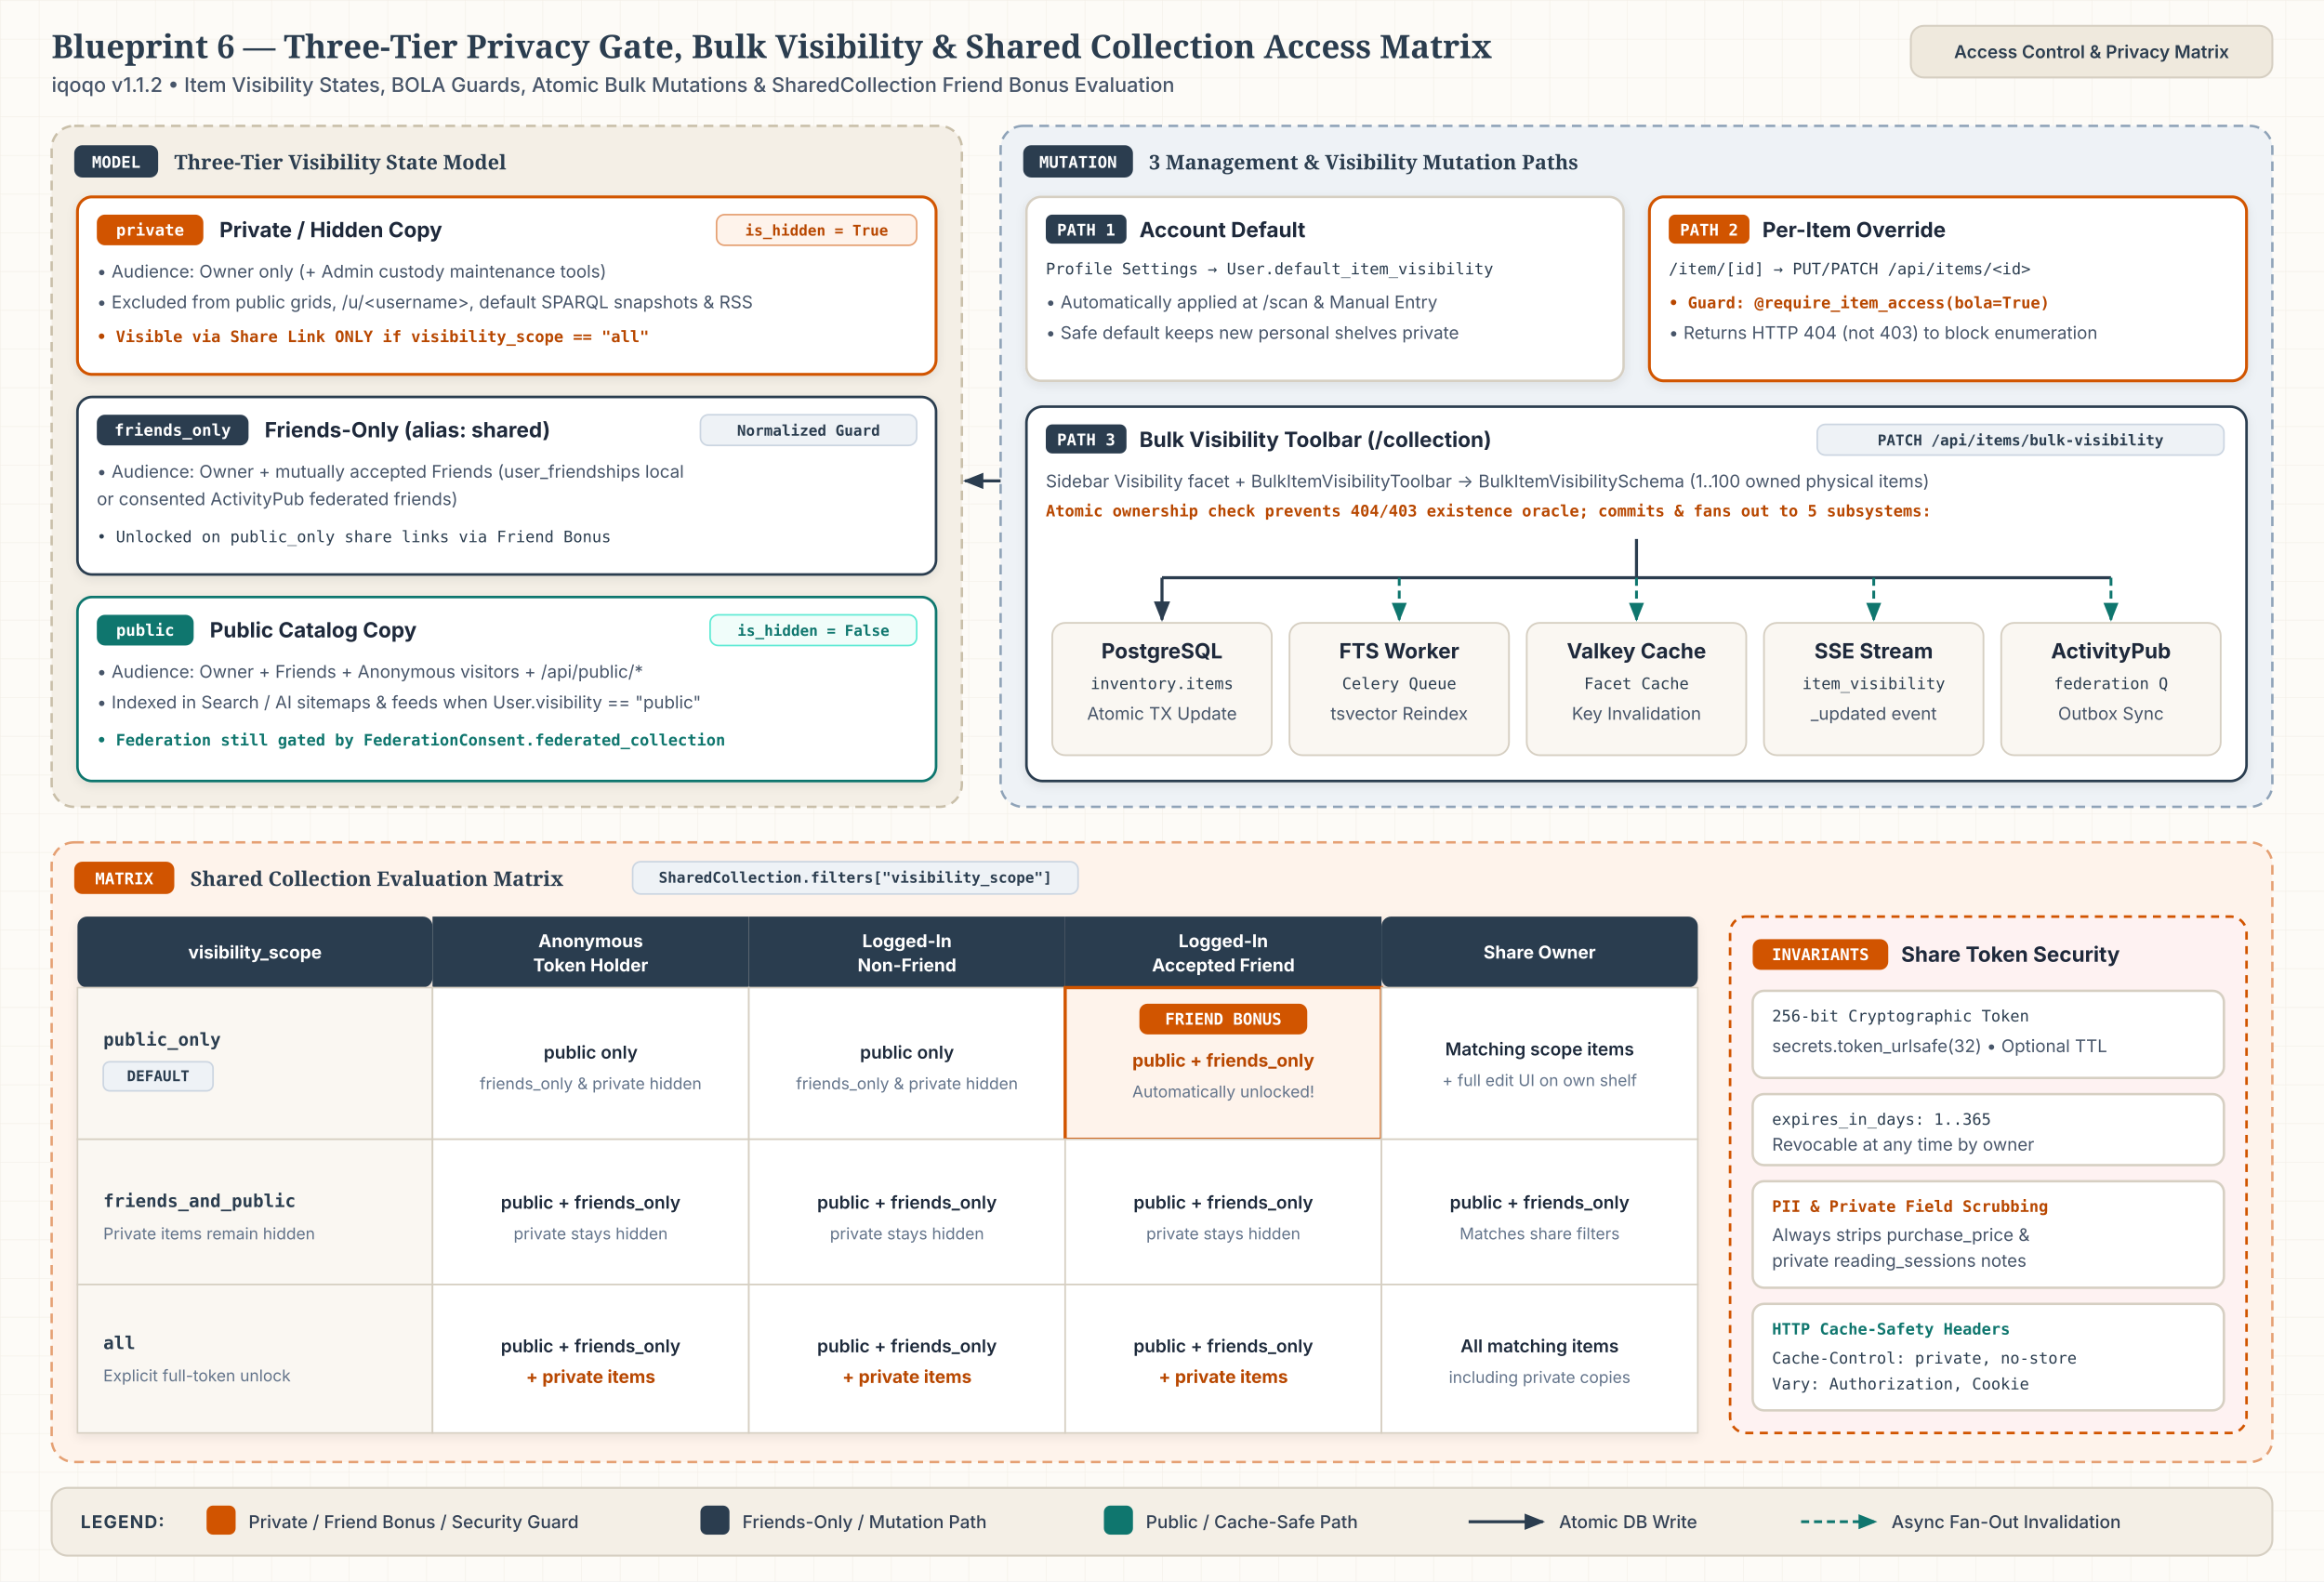
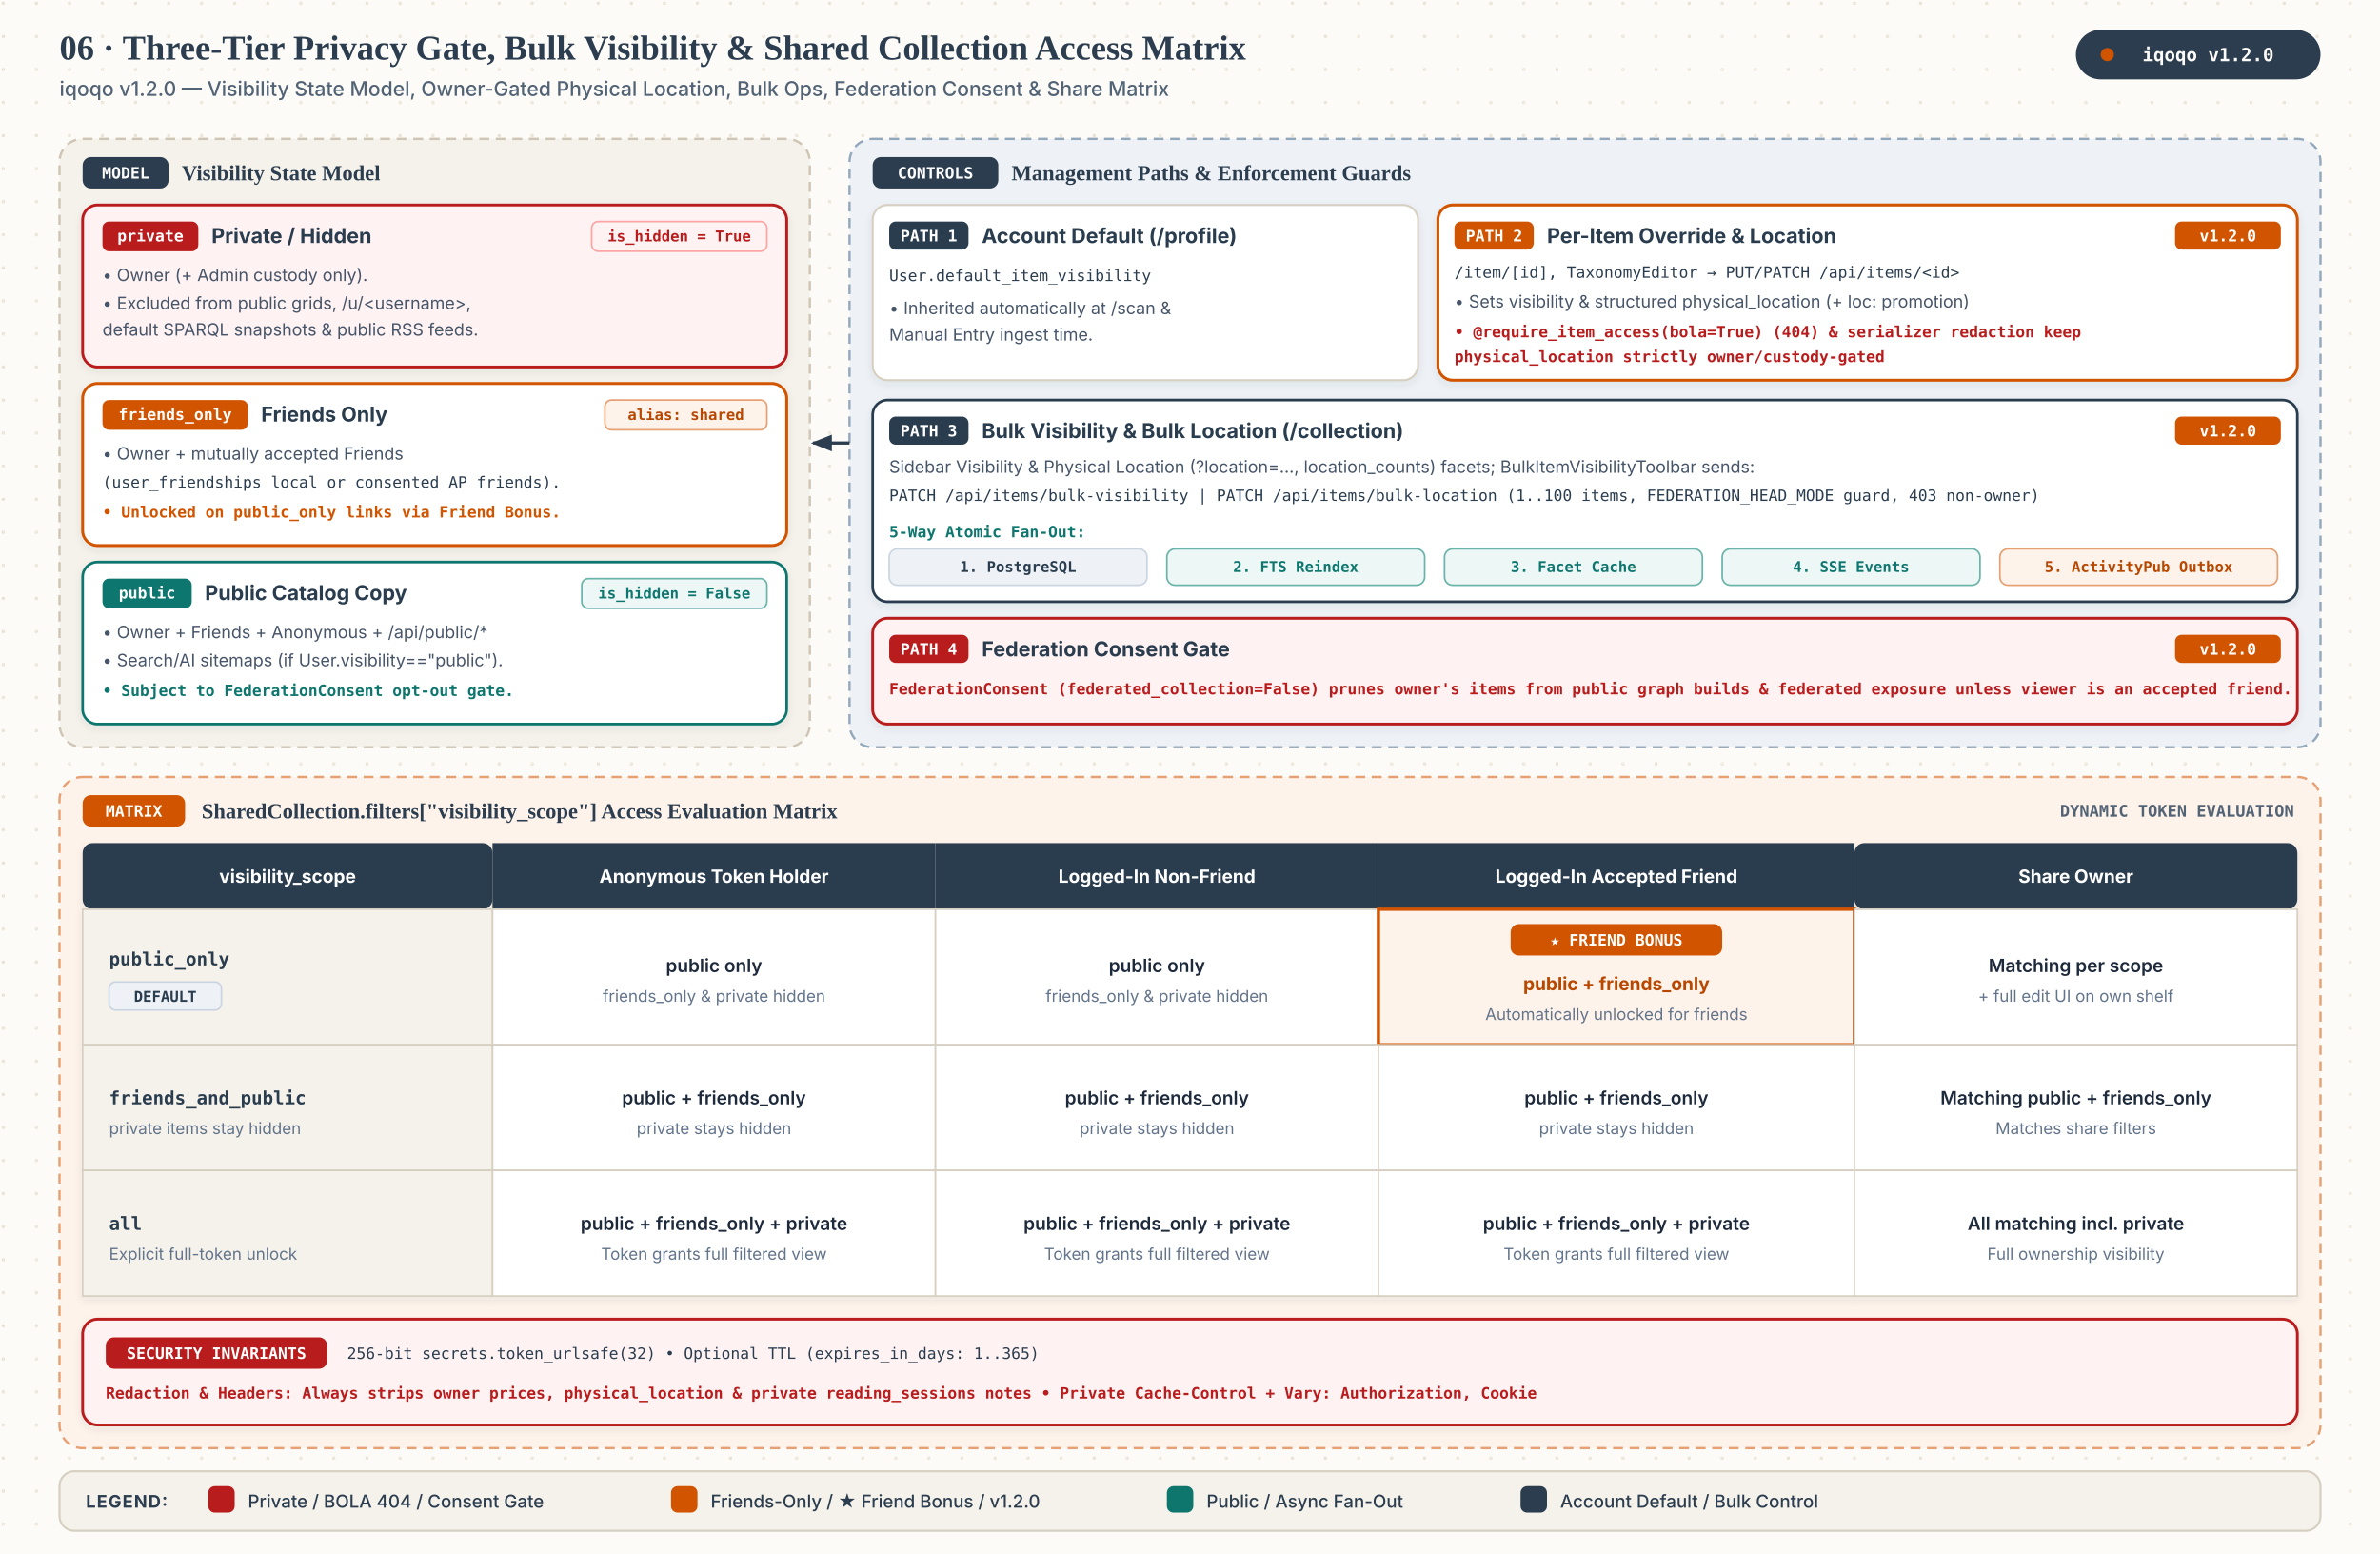
- <svg xmlns="http://www.w3.org/2000/svg" id="svg-bp6" viewBox="0 0 1440 980" width="1440" height="980" role="img" aria-labelledby="bp6-title bp6-desc">
+ <svg xmlns="http://www.w3.org/2000/svg" id="svg-bp6" viewBox="0 0 1440 940" width="1440" height="940" role="img" aria-labelledby="bp6-title bp6-desc">
  <style>
-               .canvas-bg { fill: #FDFBF7; }
-               .title-text { font-family: 'Merriweather', Georgia, serif; font-size: 20px; font-weight: 700; fill: #2B3D4F; }
-               .subtitle-text { font-family: 'Inter', system-ui, -apple-system, sans-serif; font-size: 12.5px; font-weight: 500; fill: #475569; }
-               .header-pill-bg { fill: #EFE9DD; stroke: #D6CFC2; stroke-width: 1.2; }
-               .header-pill-text { font-family: 'Inter', system-ui, -apple-system, sans-serif; font-size: 11px; font-weight: 600; fill: #2B3D4F; }
- 
-               .zone-parchment { fill: #F4EFE6; stroke: #C9BFA9; stroke-width: 1.5; stroke-dasharray: 6 4; }
-               .zone-indigo { fill: #EEF2F6; stroke: #8FA3B8; stroke-width: 1.5; stroke-dasharray: 6 4; }
-               .zone-clay { fill: #FEF3EB; stroke: #E5A073; stroke-width: 1.5; stroke-dasharray: 6 4; }
-               .zone-sec { fill: #FEF2F2; stroke: #D15400; stroke-width: 1.6; stroke-dasharray: 5 4; }
- 
-               .zone-title { font-family: 'Merriweather', Georgia, serif; font-size: 12.5px; font-weight: 700; fill: #2B3D4F; }
-               .zone-meta { font-family: 'JetBrains Mono', ui-monospace, Menlo, monospace; font-size: 10px; font-weight: 600; fill: #64748B; }
- 
-               .badge-indigo { fill: #2B3D4F; }
-               .badge-clay { fill: #D15400; }
-               .badge-teal { fill: #0F766E; }
-               .badge-text { font-family: 'JetBrains Mono', ui-monospace, Menlo, monospace; font-size: 10px; font-weight: 700; fill: #FFFFFF; }
- 
-               .card { fill: #FFFFFF; stroke: #D6CFC2; stroke-width: 1.5; }
+               .bg { fill: #FDFBF7; }
+               .hdr-title { font-family: Georgia, 'Times New Roman', serif; font-size: 21px; font-weight: 700; fill: #2B3D4F; }
+               .hdr-sub { font-family: -apple-system, BlinkMacSystemFont, 'Segoe UI', sans-serif; font-size: 12.2px; font-weight: 500; fill: #526375; }
+               .ver-pill { fill: #2B3D4F; }
+               .ver-txt { font-family: ui-monospace, 'SFMono-Regular', Menlo, monospace; font-size: 11px; font-weight: 700; fill: #FDFBF7; }
+ 
+               .z-sand { fill: #F5F2EB; stroke: #CEC5B4; stroke-width: 1.4; stroke-dasharray: 6 4; }
+               .z-indigo { fill: #EEF2F6; stroke: #94A8BC; stroke-width: 1.4; stroke-dasharray: 6 4; }
+               .z-clay { fill: #FEF3EB; stroke: #E5A073; stroke-width: 1.4; stroke-dasharray: 6 4; }
+               .z-title { font-family: Georgia, 'Times New Roman', serif; font-size: 13px; font-weight: 700; fill: #2B3D4F; }
+               .z-meta { font-family: ui-monospace, 'SFMono-Regular', Menlo, monospace; font-size: 9.8px; font-weight: 600; fill: #526375; }
+ 
+               .card { fill: #FFFFFF; stroke: #D6CFC2; stroke-width: 1.25; }
              .card-indigo { fill: #FFFFFF; stroke: #2B3D4F; stroke-width: 1.6; }
-               .card-clay { fill: #FFFFFF; stroke: #D15400; stroke-width: 1.8; }
+               .card-clay { fill: #FFFFFF; stroke: #D15400; stroke-width: 1.75; }
              .card-teal { fill: #FFFFFF; stroke: #0F766E; stroke-width: 1.6; }
-               .card-sub { fill: #FAF7F2; stroke: #D6CFC2; stroke-width: 1.1; }
- 
-               .node-title { font-family: 'Inter', system-ui, -apple-system, sans-serif; font-size: 13px; font-weight: 700; fill: #1E293B; }
-               .node-body { font-family: 'Inter', system-ui, -apple-system, sans-serif; font-size: 10.8px; font-weight: 400; fill: #475569; }
-               .node-mono { font-family: 'JetBrains Mono', ui-monospace, Menlo, monospace; font-size: 9.8px; font-weight: 500; fill: #2B3D4F; }
-               .node-clay { font-family: 'JetBrains Mono', ui-monospace, Menlo, monospace; font-size: 9.8px; font-weight: 600; fill: #B84700; }
-               .node-teal { font-family: 'JetBrains Mono', ui-monospace, Menlo, monospace; font-size: 9.8px; font-weight: 600; fill: #0F766E; }
- 
-               .pill-indigo { fill: #EEF2F6; stroke: #CBD5E1; stroke-width: 1; }
-               .pill-indigo-text { font-family: 'JetBrains Mono', ui-monospace, Menlo, monospace; font-size: 9.2px; font-weight: 600; fill: #2B3D4F; }
-               .pill-clay { fill: #FEF3EB; stroke: #E5A073; stroke-width: 1; }
-               .pill-clay-text { font-family: 'JetBrains Mono', ui-monospace, Menlo, monospace; font-size: 9.2px; font-weight: 600; fill: #B84700; }
-               .pill-teal { fill: #F0FDFA; stroke: #5EEAD4; stroke-width: 1; }
-               .pill-teal-text { font-family: 'JetBrains Mono', ui-monospace, Menlo, monospace; font-size: 9.2px; font-weight: 600; fill: #0F766E; }
+               .card-crimson { fill: #FEF2F2; stroke: #B91C1C; stroke-width: 1.7; }
+ 
+               .b-indigo { fill: #2B3D4F; }
+               .b-clay { fill: #D15400; }
+               .b-teal { fill: #0F766E; }
+               .b-crimson { fill: #B91C1C; }
+               .b-txt { font-family: ui-monospace, 'SFMono-Regular', Menlo, monospace; font-size: 9.5px; font-weight: 700; fill: #FFFFFF; }
+ 
+               .c-title { font-family: -apple-system, BlinkMacSystemFont, 'Segoe UI', sans-serif; font-size: 12.4px; font-weight: 700; fill: #2B3D4F; }
+               .c-body { font-family: -apple-system, BlinkMacSystemFont, 'Segoe UI', sans-serif; font-size: 10.3px; font-weight: 400; fill: #475569; }
+               .c-mono { font-family: ui-monospace, 'SFMono-Regular', Menlo, monospace; font-size: 9.4px; font-weight: 500; fill: #2B3D4F; }
+               .c-clay { font-family: ui-monospace, 'SFMono-Regular', Menlo, monospace; font-size: 9.4px; font-weight: 700; fill: #D15400; }
+               .c-teal { font-family: ui-monospace, 'SFMono-Regular', Menlo, monospace; font-size: 9.4px; font-weight: 700; fill: #0F766E; }
+               .c-crimson { font-family: ui-monospace, 'SFMono-Regular', Menlo, monospace; font-size: 9.4px; font-weight: 700; fill: #B91C1C; }
+ 
+               .pill-i { fill: #EEF2F6; stroke: #CBD5E1; stroke-width: 1; }
+               .pill-i-t { font-family: ui-monospace, 'SFMono-Regular', Menlo, monospace; font-size: 9px; font-weight: 600; fill: #2B3D4F; }
+               .pill-c { fill: #FEF3EB; stroke: #E5A073; stroke-width: 1; }
+               .pill-c-t { font-family: ui-monospace, 'SFMono-Regular', Menlo, monospace; font-size: 9px; font-weight: 700; fill: #B84700; }
+               .pill-t { fill: #EDF7F5; stroke: #6BB4AA; stroke-width: 1; }
+               .pill-t-t { font-family: ui-monospace, 'SFMono-Regular', Menlo, monospace; font-size: 9px; font-weight: 700; fill: #0F766E; }
+               .pill-r { fill: #FEF2F2; stroke: #FCA5A5; stroke-width: 1; }
+               .pill-r-t { font-family: ui-monospace, 'SFMono-Regular', Menlo, monospace; font-size: 9px; font-weight: 700; fill: #B91C1C; }

              .tbl-hdr { fill: #2B3D4F; }
-               .tbl-hdr-text { font-family: 'Inter', system-ui, -apple-system, sans-serif; font-size: 11px; font-weight: 700; fill: #FFFFFF; }
-               .tbl-row-alt { fill: #FAF7F2; stroke: #D6CFC2; stroke-width: 1; }
+               .tbl-hdr-t { font-family: -apple-system, BlinkMacSystemFont, 'Segoe UI', sans-serif; font-size: 11px; font-weight: 700; fill: #FFFFFF; }
              .tbl-cell { fill: #FFFFFF; stroke: #D6CFC2; stroke-width: 1; }
-               .tbl-cell-bonus { fill: #FEF3EB; stroke: #D15400; stroke-width: 2; }
-               .tbl-scope { font-family: 'JetBrains Mono', ui-monospace, Menlo, monospace; font-size: 11px; font-weight: 700; fill: #2B3D4F; }
-               .tbl-val { font-family: 'Inter', system-ui, -apple-system, sans-serif; font-size: 11px; font-weight: 600; fill: #1E293B; }
-               .tbl-val-sub { font-family: 'Inter', system-ui, -apple-system, sans-serif; font-size: 10px; font-weight: 400; fill: #64748B; }
-               .tbl-val-clay { font-family: 'Inter', system-ui, -apple-system, sans-serif; font-size: 11px; font-weight: 700; fill: #B84700; }
- 
-               .edge-primary { fill: none; stroke: #2B3D4F; stroke-width: 1.9; stroke-linejoin: round; }
-               .edge-teal { fill: none; stroke: #0F766E; stroke-width: 1.75; stroke-dasharray: 5 3; stroke-linejoin: round; }
-               .edge-clay { fill: none; stroke: #D15400; stroke-width: 1.9; stroke-linejoin: round; }
-               .mk-primary { fill: #2B3D4F; }
-               .mk-teal { fill: #0F766E; }
-               .mk-clay { fill: #D15400; }
- 
-               .legend-bg { fill: #F4EFE6; stroke: #D6CFC2; stroke-width: 1.25; }
-               .legend-heading { font-family: 'Inter', system-ui, -apple-system, sans-serif; font-size: 11px; font-weight: 700; letter-spacing: 0.06em; fill: #2B3D4F; }
-               .legend-text { font-family: 'Inter', system-ui, -apple-system, sans-serif; font-size: 11px; font-weight: 500; fill: #334155; }
+               .tbl-alt { fill: #F5F2EB; stroke: #D6CFC2; stroke-width: 1; }
+               .tbl-bonus { fill: #FEF3EB; stroke: #D15400; stroke-width: 2; }
+               .tbl-scope { font-family: ui-monospace, 'SFMono-Regular', Menlo, monospace; font-size: 11px; font-weight: 700; fill: #2B3D4F; }
+               .tbl-val { font-family: -apple-system, BlinkMacSystemFont, 'Segoe UI', sans-serif; font-size: 11px; font-weight: 600; fill: #1E293B; }
+               .tbl-sub { font-family: -apple-system, BlinkMacSystemFont, 'Segoe UI', sans-serif; font-size: 9.8px; font-weight: 400; fill: #64748B; }
+               .tbl-clay { font-family: -apple-system, BlinkMacSystemFont, 'Segoe UI', sans-serif; font-size: 11px; font-weight: 700; fill: #B84700; }
+ 
+               .e-i { fill: none; stroke: #2B3D4F; stroke-width: 1.9; stroke-linejoin: round; }
+               .mk-i { fill: #2B3D4F; }
+ 
+               .legend-bg { fill: #F5F2EB; stroke: #D6CFC2; stroke-width: 1.25; }
+               .legend-h { font-family: -apple-system, BlinkMacSystemFont, 'Segoe UI', sans-serif; font-size: 10.5px; font-weight: 700; letter-spacing: 0.06em; fill: #2B3D4F; }
+               .legend-t { font-family: -apple-system, BlinkMacSystemFont, 'Segoe UI', sans-serif; font-size: 10.8px; font-weight: 500; fill: #2B3D4F; }
            </style>
  <defs>
-     <pattern id="b6-grid" width="24" height="24" patternUnits="userSpaceOnUse">
-       <path d="M 24 0 L 0 0 0 24" fill="none" stroke="#E4DCCE" stroke-width="0.6" opacity="0.45" />
+     <pattern id="b6-dots" width="20" height="20" patternUnits="userSpaceOnUse">
+       <circle cx="2" cy="2" r="1" fill="#E6E0D4" />
    </pattern>
-     <filter id="b6-shadow" x="-6%" y="-6%" width="112%" height="118%">
-       <feDropShadow dx="0" dy="2" stdDeviation="3" flood-color="#0F172A" flood-opacity="0.08" />
+     <filter id="b6-sh" x="-6%" y="-6%" width="112%" height="118%">
+       <feDropShadow dx="0" dy="2" stdDeviation="2.5" flood-color="#2B3D4F" flood-opacity="0.08" />
    </filter>
-     <marker id="b6-mk-primary" viewBox="0 0 10 10" refX="8.5" refY="5" markerWidth="7" markerHeight="7" orient="auto-start-reverse">
-       <path d="M 0 1.2 L 9.5 5 L 0 8.8 z" class="mk-primary" />
-     </marker>
-     <marker id="b6-mk-teal" viewBox="0 0 10 10" refX="8.5" refY="5" markerWidth="7" markerHeight="7" orient="auto-start-reverse">
-       <path d="M 0 1.2 L 9.5 5 L 0 8.8 z" class="mk-teal" />
-     </marker>
-     <marker id="b6-mk-clay" viewBox="0 0 10 10" refX="8.5" refY="5" markerWidth="7" markerHeight="7" orient="auto-start-reverse">
-       <path d="M 0 1.2 L 9.5 5 L 0 8.8 z" class="mk-clay" />
+     <marker id="b6-mk-i" viewBox="0 0 10 10" refX="8.5" refY="5" markerWidth="7" markerHeight="7" orient="auto-start-reverse">
+       <path d="M 0 1.2 L 9.5 5 L 0 8.8 z" class="mk-i" />
    </marker>
  </defs>
-   <rect x="0" y="0" width="1440" height="980" class="canvas-bg" />
-   <rect x="0" y="0" width="1440" height="980" fill="url(#b6-grid)" />
-   <text x="32" y="36" class="title-text">Blueprint 6 — Three-Tier Privacy Gate, Bulk Visibility &amp; Shared Collection Access Matrix</text>
-   <text x="32" y="57" class="subtitle-text">iqoqo v1.1.2  •  Item Visibility States, BOLA Guards, Atomic Bulk Mutations &amp; SharedCollection Friend Bonus Evaluation</text>
-   <rect x="1184" y="16" width="224" height="32" rx="8" class="header-pill-bg" />
-   <text x="1296" y="36" text-anchor="middle" class="header-pill-text">Access Control &amp; Privacy Matrix</text>
-   <rect x="32" y="78" width="564" height="422" rx="14" class="zone-parchment" />
-   <rect x="46" y="90" width="52" height="20" rx="5" class="badge-indigo" />
-   <text x="72" y="104" text-anchor="middle" class="badge-text">MODEL</text>
-   <text x="108" y="105" class="zone-title">Three-Tier Visibility State Model</text>
-   <g id="bp6-private">
-     <rect x="48" y="122" width="532" height="110" rx="9" class="card-clay" filter="url(#b6-shadow)" />
-     <rect x="60" y="133" width="66" height="19" rx="5" class="badge-clay" />
-     <text x="93" y="146" text-anchor="middle" class="badge-text">private</text>
-     <text x="136" y="147" class="node-title">Private / Hidden Copy</text>
-     <rect x="444" y="133" width="124" height="19" rx="5" class="pill-clay" />
-     <text x="506" y="146" text-anchor="middle" class="pill-clay-text">is_hidden = True</text>
-     <text x="60" y="172" class="node-body">• Audience: Owner only (+ Admin custody maintenance tools)</text>
-     <text x="60" y="191" class="node-body">• Excluded from public grids, /u/&lt;username&gt;, default SPARQL snapshots &amp; RSS</text>
-     <text x="60" y="212" class="node-clay">• Visible via Share Link ONLY if visibility_scope == "all"</text>
-   </g>
-   <g id="bp6-friends">
-     <rect x="48" y="246" width="532" height="110" rx="9" class="card-indigo" filter="url(#b6-shadow)" />
-     <rect x="60" y="257" width="94" height="19" rx="5" class="badge-indigo" />
-     <text x="107" y="270" text-anchor="middle" class="badge-text">friends_only</text>
-     <text x="164" y="271" class="node-title">Friends-Only (alias: shared)</text>
-     <rect x="434" y="257" width="134" height="19" rx="5" class="pill-indigo" />
-     <text x="501" y="270" text-anchor="middle" class="pill-indigo-text">Normalized Guard</text>
-     <text x="60" y="296" class="node-body">• Audience: Owner + mutually accepted Friends (user_friendships local</text>
-     <text x="60" y="313" class="node-body">  or consented ActivityPub federated friends)</text>
-     <text x="60" y="336" class="node-mono">• Unlocked on public_only share links via Friend Bonus</text>
-   </g>
-   <g id="bp6-public">
-     <rect x="48" y="370" width="532" height="114" rx="9" class="card-teal" filter="url(#b6-shadow)" />
-     <rect x="60" y="381" width="60" height="19" rx="5" class="badge-teal" />
-     <text x="90" y="394" text-anchor="middle" class="badge-text">public</text>
-     <text x="130" y="395" class="node-title">Public Catalog Copy</text>
-     <rect x="440" y="381" width="128" height="19" rx="5" class="pill-teal" />
-     <text x="504" y="394" text-anchor="middle" class="pill-teal-text">is_hidden = False</text>
-     <text x="60" y="420" class="node-body">• Audience: Owner + Friends + Anonymous visitors + /api/public/*</text>
-     <text x="60" y="439" class="node-body">• Indexed in Search / AI sitemaps &amp; feeds when User.visibility == "public"</text>
-     <text x="60" y="462" class="node-teal">• Federation still gated by FederationConsent.federated_collection</text>
-   </g>
-   <rect x="620" y="78" width="788" height="422" rx="14" class="zone-indigo" />
-   <rect x="634" y="90" width="68" height="20" rx="5" class="badge-indigo" />
-   <text x="668" y="104" text-anchor="middle" class="badge-text">MUTATION</text>
-   <text x="712" y="105" class="zone-title">3 Management &amp; Visibility Mutation Paths</text>
-   <g id="bp6-p1">
-     <rect x="636" y="122" width="370" height="114" rx="9" class="card" filter="url(#b6-shadow)" />
-     <rect x="648" y="133" width="50" height="18" rx="4" class="badge-indigo" />
-     <text x="673" y="146" text-anchor="middle" class="badge-text">PATH 1</text>
-     <text x="706" y="147" class="node-title">Account Default</text>
-     <text x="648" y="170" class="node-mono">Profile Settings → User.default_item_visibility</text>
-     <text x="648" y="191" class="node-body">• Automatically applied at /scan &amp; Manual Entry</text>
-     <text x="648" y="210" class="node-body">• Safe default keeps new personal shelves private</text>
-   </g>
-   <g id="bp6-p2">
-     <rect x="1022" y="122" width="370" height="114" rx="9" class="card-clay" filter="url(#b6-shadow)" />
-     <rect x="1034" y="133" width="50" height="18" rx="4" class="badge-clay" />
-     <text x="1059" y="146" text-anchor="middle" class="badge-text">PATH 2</text>
-     <text x="1092" y="147" class="node-title">Per-Item Override</text>
-     <text x="1034" y="170" class="node-mono">/item/[id] → PUT/PATCH /api/items/&lt;id&gt;</text>
-     <text x="1034" y="191" class="node-clay">• Guard: @require_item_access(bola=True)</text>
-     <text x="1034" y="210" class="node-body">• Returns HTTP 404 (not 403) to block enumeration</text>
-   </g>
-   <g id="bp6-p3">
-     <rect x="636" y="252" width="756" height="232" rx="10" class="card-indigo" filter="url(#b6-shadow)" />
-     <rect x="648" y="263" width="50" height="18" rx="4" class="badge-indigo" />
-     <text x="673" y="276" text-anchor="middle" class="badge-text">PATH 3</text>
-     <text x="706" y="277" class="node-title">Bulk Visibility Toolbar (/collection)</text>
-     <rect x="1126" y="263" width="252" height="19" rx="5" class="pill-indigo" />
-     <text x="1252" y="276" text-anchor="middle" class="pill-indigo-text">PATCH /api/items/bulk-visibility</text>
-     <text x="648" y="302" class="node-body">Sidebar Visibility facet + BulkItemVisibilityToolbar → BulkItemVisibilitySchema (1..100 owned physical items)</text>
-     <text x="648" y="320" class="node-clay">Atomic ownership check prevents 404/403 existence oracle; commits &amp; fans out to 5 subsystems:</text>
-     <path d="M 1014 334 L 1014 358" class="edge-primary" />
-     <path d="M 720 358 L 1308 358" class="edge-primary" />
-     <path d="M 720 358 L 720 384" class="edge-primary" marker-end="url(#b6-mk-primary)" />
-     <path d="M 867 358 L 867 384" class="edge-teal" marker-end="url(#b6-mk-teal)" />
-     <path d="M 1014 358 L 1014 384" class="edge-teal" marker-end="url(#b6-mk-teal)" />
-     <path d="M 1161 358 L 1161 384" class="edge-teal" marker-end="url(#b6-mk-teal)" />
-     <path d="M 1308 358 L 1308 384" class="edge-teal" marker-end="url(#b6-mk-teal)" />
-     <rect x="652" y="386" width="136" height="82" rx="8" class="card-sub" />
-     <text x="720" y="408" text-anchor="middle" class="node-title">PostgreSQL</text>
-     <text x="720" y="427" text-anchor="middle" class="node-mono">inventory.items</text>
-     <text x="720" y="446" text-anchor="middle" class="node-body">Atomic TX Update</text>
-     <rect x="799" y="386" width="136" height="82" rx="8" class="card-sub" />
-     <text x="867" y="408" text-anchor="middle" class="node-title">FTS Worker</text>
-     <text x="867" y="427" text-anchor="middle" class="node-mono">Celery Queue</text>
-     <text x="867" y="446" text-anchor="middle" class="node-body">tsvector Reindex</text>
-     <rect x="946" y="386" width="136" height="82" rx="8" class="card-sub" />
-     <text x="1014" y="408" text-anchor="middle" class="node-title">Valkey Cache</text>
-     <text x="1014" y="427" text-anchor="middle" class="node-mono">Facet Cache</text>
-     <text x="1014" y="446" text-anchor="middle" class="node-body">Key Invalidation</text>
-     <rect x="1093" y="386" width="136" height="82" rx="8" class="card-sub" />
-     <text x="1161" y="408" text-anchor="middle" class="node-title">SSE Stream</text>
-     <text x="1161" y="427" text-anchor="middle" class="node-mono">item_visibility</text>
-     <text x="1161" y="446" text-anchor="middle" class="node-body">_updated event</text>
-     <rect x="1240" y="386" width="136" height="82" rx="8" class="card-sub" />
-     <text x="1308" y="408" text-anchor="middle" class="node-title">ActivityPub</text>
-     <text x="1308" y="427" text-anchor="middle" class="node-mono">federation Q</text>
-     <text x="1308" y="446" text-anchor="middle" class="node-body">Outbox Sync</text>
-   </g>
-   <path d="M 620 298 L 598 298" class="edge-primary" marker-end="url(#b6-mk-primary)" />
-   <rect x="32" y="522" width="1376" height="384" rx="14" class="zone-clay" />
-   <rect x="46" y="534" width="62" height="20" rx="5" class="badge-clay" />
-   <text x="77" y="548" text-anchor="middle" class="badge-text">MATRIX</text>
-   <text x="118" y="549" class="zone-title">Shared Collection Evaluation Matrix</text>
-   <rect x="392" y="534" width="276" height="20" rx="5" class="pill-indigo" />
-   <text x="530" y="547" text-anchor="middle" class="pill-indigo-text">SharedCollection.filters["visibility_scope"]</text>
-   <g id="bp6-matrix" filter="url(#b6-shadow)">
-     <rect x="48" y="568" width="220" height="44" rx="6" class="tbl-hdr" />
-     <text x="158" y="594" text-anchor="middle" class="tbl-hdr-text">visibility_scope</text>
-     <rect x="268" y="568" width="196" height="44" class="tbl-hdr" />
-     <text x="366" y="587" text-anchor="middle" class="tbl-hdr-text">Anonymous</text>
-     <text x="366" y="602" text-anchor="middle" class="tbl-hdr-text">Token Holder</text>
-     <rect x="464" y="568" width="196" height="44" class="tbl-hdr" />
-     <text x="562" y="587" text-anchor="middle" class="tbl-hdr-text">Logged-In</text>
-     <text x="562" y="602" text-anchor="middle" class="tbl-hdr-text">Non-Friend</text>
-     <rect x="660" y="568" width="196" height="44" class="tbl-hdr" />
-     <text x="758" y="587" text-anchor="middle" class="tbl-hdr-text">Logged-In</text>
-     <text x="758" y="602" text-anchor="middle" class="tbl-hdr-text">Accepted Friend</text>
-     <rect x="856" y="568" width="196" height="44" rx="6" class="tbl-hdr" />
-     <text x="954" y="594" text-anchor="middle" class="tbl-hdr-text">Share Owner</text>
-     <rect x="48" y="612" width="220" height="94" class="tbl-row-alt" />
-     <text x="64" y="648" class="tbl-scope">public_only</text>
-     <rect x="64" y="658" width="68" height="18" rx="4" class="pill-indigo" />
-     <text x="98" y="670" text-anchor="middle" class="pill-indigo-text">DEFAULT</text>
-     <rect x="268" y="612" width="196" height="94" class="tbl-cell" />
-     <text x="366" y="656" text-anchor="middle" class="tbl-val">public only</text>
-     <text x="366" y="675" text-anchor="middle" class="tbl-val-sub">friends_only &amp; private hidden</text>
-     <rect x="464" y="612" width="196" height="94" class="tbl-cell" />
-     <text x="562" y="656" text-anchor="middle" class="tbl-val">public only</text>
-     <text x="562" y="675" text-anchor="middle" class="tbl-val-sub">friends_only &amp; private hidden</text>
-     <rect x="660" y="612" width="196" height="94" class="tbl-cell-bonus" />
-     <rect x="706" y="622" width="104" height="19" rx="5" class="badge-clay" />
-     <text x="758" y="635" text-anchor="middle" class="badge-text">FRIEND BONUS</text>
-     <text x="758" y="661" text-anchor="middle" class="tbl-val-clay">public + friends_only</text>
-     <text x="758" y="680" text-anchor="middle" class="tbl-val-sub">Automatically unlocked!</text>
-     <rect x="856" y="612" width="196" height="94" class="tbl-cell" />
-     <text x="954" y="654" text-anchor="middle" class="tbl-val">Matching scope items</text>
-     <text x="954" y="673" text-anchor="middle" class="tbl-val-sub">+ full edit UI on own shelf</text>
-     <rect x="48" y="706" width="220" height="90" class="tbl-row-alt" />
-     <text x="64" y="748" class="tbl-scope">friends_and_public</text>
-     <text x="64" y="768" class="tbl-val-sub">Private items remain hidden</text>
-     <rect x="268" y="706" width="196" height="90" class="tbl-cell" />
-     <text x="366" y="749" text-anchor="middle" class="tbl-val">public + friends_only</text>
-     <text x="366" y="768" text-anchor="middle" class="tbl-val-sub">private stays hidden</text>
-     <rect x="464" y="706" width="196" height="90" class="tbl-cell" />
-     <text x="562" y="749" text-anchor="middle" class="tbl-val">public + friends_only</text>
-     <text x="562" y="768" text-anchor="middle" class="tbl-val-sub">private stays hidden</text>
-     <rect x="660" y="706" width="196" height="90" class="tbl-cell" />
-     <text x="758" y="749" text-anchor="middle" class="tbl-val">public + friends_only</text>
-     <text x="758" y="768" text-anchor="middle" class="tbl-val-sub">private stays hidden</text>
-     <rect x="856" y="706" width="196" height="90" class="tbl-cell" />
-     <text x="954" y="749" text-anchor="middle" class="tbl-val">public + friends_only</text>
-     <text x="954" y="768" text-anchor="middle" class="tbl-val-sub">Matches share filters</text>
-     <rect x="48" y="796" width="220" height="92" class="tbl-row-alt" />
-     <text x="64" y="836" class="tbl-scope">all</text>
-     <text x="64" y="856" class="tbl-val-sub">Explicit full-token unlock</text>
-     <rect x="268" y="796" width="196" height="92" class="tbl-cell" />
-     <text x="366" y="838" text-anchor="middle" class="tbl-val">public + friends_only</text>
-     <text x="366" y="857" text-anchor="middle" class="tbl-val-clay">+ private items</text>
-     <rect x="464" y="796" width="196" height="92" class="tbl-cell" />
-     <text x="562" y="838" text-anchor="middle" class="tbl-val">public + friends_only</text>
-     <text x="562" y="857" text-anchor="middle" class="tbl-val-clay">+ private items</text>
-     <rect x="660" y="796" width="196" height="92" class="tbl-cell" />
-     <text x="758" y="838" text-anchor="middle" class="tbl-val">public + friends_only</text>
-     <text x="758" y="857" text-anchor="middle" class="tbl-val-clay">+ private items</text>
-     <rect x="856" y="796" width="196" height="92" class="tbl-cell" />
-     <text x="954" y="838" text-anchor="middle" class="tbl-val">All matching items</text>
-     <text x="954" y="857" text-anchor="middle" class="tbl-val-sub">including private copies</text>
-   </g>
-   <g id="bp6-invariants">
-     <rect x="1072" y="568" width="320" height="320" rx="10" class="zone-sec" />
-     <rect x="1086" y="582" width="84" height="19" rx="5" class="badge-clay" />
-     <text x="1128" y="595" text-anchor="middle" class="badge-text">INVARIANTS</text>
-     <text x="1178" y="596" class="node-title">Share Token Security</text>
-     <rect x="1086" y="614" width="292" height="54" rx="7" class="card" />
-     <text x="1098" y="633" class="node-mono">256-bit Cryptographic Token</text>
-     <text x="1098" y="652" class="node-body">secrets.token_urlsafe(32) • Optional TTL</text>
-     <rect x="1086" y="678" width="292" height="44" rx="7" class="card" />
-     <text x="1098" y="697" class="node-mono">expires_in_days: 1..365</text>
-     <text x="1098" y="713" class="node-body">Revocable at any time by owner</text>
-     <rect x="1086" y="732" width="292" height="66" rx="7" class="card" />
-     <text x="1098" y="751" class="node-clay">PII &amp; Private Field Scrubbing</text>
-     <text x="1098" y="769" class="node-body">Always strips purchase_price &amp;</text>
-     <text x="1098" y="785" class="node-body">private reading_sessions notes</text>
-     <rect x="1086" y="808" width="292" height="66" rx="7" class="card" />
-     <text x="1098" y="827" class="node-teal">HTTP Cache-Safety Headers</text>
-     <text x="1098" y="845" class="node-mono">Cache-Control: private, no-store</text>
-     <text x="1098" y="861" class="node-mono">Vary: Authorization, Cookie</text>
-   </g>
-   <rect x="32" y="922" width="1376" height="42" rx="10" class="legend-bg" />
-   <text x="50" y="947" class="legend-heading">LEGEND:</text>
-   <rect x="128" y="933" width="18" height="18" rx="4" class="badge-clay" />
-   <text x="154" y="947" class="legend-text">Private / Friend Bonus / Security Guard</text>
-   <rect x="434" y="933" width="18" height="18" rx="4" class="badge-indigo" />
-   <text x="460" y="947" class="legend-text">Friends-Only / Mutation Path</text>
-   <rect x="684" y="933" width="18" height="18" rx="4" class="badge-teal" />
-   <text x="710" y="947" class="legend-text">Public / Cache-Safe Path</text>
-   <line x1="910" y1="943" x2="956" y2="943" class="edge-primary" marker-end="url(#b6-mk-primary)" />
-   <text x="966" y="947" class="legend-text">Atomic DB Write</text>
-   <line x1="1116" y1="943" x2="1162" y2="943" class="edge-teal" marker-end="url(#b6-mk-teal)" />
-   <text x="1172" y="947" class="legend-text">Async Fan-Out Invalidation</text>
+   <rect x="0" y="0" width="1440" height="940" class="bg" />
+   <rect x="0" y="0" width="1440" height="940" fill="url(#b6-dots)" />
+   <text x="36" y="36" class="hdr-title">06 · Three-Tier Privacy Gate, Bulk Visibility &amp; Shared Collection Access Matrix</text>
+   <text x="36" y="58" class="hdr-sub">iqoqo v1.2.0 — Visibility State Model, Owner-Gated Physical Location, Bulk Ops, Federation Consent &amp; Share Matrix</text>
+   <rect x="1256" y="18" width="148" height="30" rx="15" class="ver-pill" />
+   <circle cx="1275" cy="33" r="4" fill="#D15400" />
+   <text x="1336" y="37" text-anchor="middle" class="ver-txt">iqoqo v1.2.0</text>
+   <rect x="36" y="84" width="454" height="368" rx="14" class="z-sand" />
+   <rect x="50" y="95" width="52" height="19" rx="5" class="b-indigo" />
+   <text x="76" y="108" text-anchor="middle" class="b-txt">MODEL</text>
+   <text x="110" y="109" class="z-title">Visibility State Model</text>
+   <g filter="url(#b6-sh)">
+     <rect x="50" y="124" width="426" height="98" rx="9" class="card-crimson" />
+     <rect x="62" y="134" width="58" height="18" rx="4" class="b-crimson" />
+     <text x="91" y="146" text-anchor="middle" class="b-txt">private</text>
+     <text x="128" y="147" class="c-title">Private / Hidden</text>
+     <rect x="358" y="134" width="106" height="18" rx="4" class="pill-r" />
+     <text x="411" y="146" text-anchor="middle" class="pill-r-t">is_hidden = True</text>
+     <text x="62" y="170" class="c-body">• Owner (+ Admin custody only).</text>
+     <text x="62" y="187" class="c-body">• Excluded from public grids, /u/&lt;username&gt;,</text>
+     <text x="62" y="203" class="c-body">  default SPARQL snapshots &amp; public RSS feeds.</text>
+   </g>
+   <g filter="url(#b6-sh)">
+     <rect x="50" y="232" width="426" height="98" rx="9" class="card-clay" />
+     <rect x="62" y="242" width="88" height="18" rx="4" class="b-clay" />
+     <text x="106" y="254" text-anchor="middle" class="b-txt">friends_only</text>
+     <text x="158" y="255" class="c-title">Friends Only</text>
+     <rect x="366" y="242" width="98" height="18" rx="4" class="pill-c" />
+     <text x="415" y="254" text-anchor="middle" class="pill-c-t">alias: shared</text>
+     <text x="62" y="278" class="c-body">• Owner + mutually accepted Friends</text>
+     <text x="62" y="295" class="c-mono">  (user_friendships local or consented AP friends).</text>
+     <text x="62" y="313" class="c-clay">• Unlocked on public_only links via Friend Bonus.</text>
+   </g>
+   <g filter="url(#b6-sh)">
+     <rect x="50" y="340" width="426" height="98" rx="9" class="card-teal" />
+     <rect x="62" y="350" width="54" height="18" rx="4" class="b-teal" />
+     <text x="89" y="362" text-anchor="middle" class="b-txt">public</text>
+     <text x="124" y="363" class="c-title">Public Catalog Copy</text>
+     <rect x="352" y="350" width="112" height="18" rx="4" class="pill-t" />
+     <text x="408" y="362" text-anchor="middle" class="pill-t-t">is_hidden = False</text>
+     <text x="62" y="386" class="c-body">• Owner + Friends + Anonymous + /api/public/*</text>
+     <text x="62" y="403" class="c-body">• Search/AI sitemaps (if User.visibility=="public").</text>
+     <text x="62" y="421" class="c-teal">• Subject to FederationConsent opt-out gate.</text>
+   </g>
+   <rect x="514" y="84" width="890" height="368" rx="14" class="z-indigo" />
+   <rect x="528" y="95" width="76" height="19" rx="5" class="b-indigo" />
+   <text x="566" y="108" text-anchor="middle" class="b-txt">CONTROLS</text>
+   <text x="612" y="109" class="z-title">Management Paths &amp; Enforcement Guards</text>
+   <g filter="url(#b6-sh)">
+     <rect x="528" y="124" width="330" height="106" rx="9" class="card" />
+     <rect x="538" y="134" width="48" height="17" rx="4" class="b-indigo" />
+     <text x="562" y="146" text-anchor="middle" class="b-txt">PATH 1</text>
+     <text x="594" y="147" class="c-title">Account Default (/profile)</text>
+     <text x="538" y="170" class="c-mono">User.default_item_visibility</text>
+     <text x="538" y="190" class="c-body">• Inherited automatically at /scan &amp;</text>
+     <text x="538" y="206" class="c-body">  Manual Entry ingest time.</text>
+   </g>
+   <g filter="url(#b6-sh)">
+     <rect x="870" y="124" width="520" height="106" rx="9" class="card-clay" />
+     <rect x="880" y="134" width="48" height="17" rx="4" class="b-clay" />
+     <text x="904" y="146" text-anchor="middle" class="b-txt">PATH 2</text>
+     <text x="936" y="147" class="c-title">Per-Item Override &amp; Location</text>
+     <rect x="1316" y="134" width="64" height="17" rx="4" class="b-clay" />
+     <text x="1348" y="146" text-anchor="middle" class="b-txt">v1.2.0</text>
+     <text x="880" y="168" class="c-mono">/item/[id], TaxonomyEditor → PUT/PATCH /api/items/&lt;id&gt;</text>
+     <text x="880" y="186" class="c-body">• Sets visibility &amp; structured physical_location (+ loc: promotion)</text>
+     <text x="880" y="204" class="c-crimson">• @require_item_access(bola=True) (404) &amp; serializer redaction keep</text>
+     <text x="880" y="219" class="c-crimson">  physical_location strictly owner/custody-gated</text>
+   </g>
+   <g filter="url(#b6-sh)">
+     <rect x="528" y="242" width="862" height="122" rx="9" class="card-indigo" />
+     <rect x="538" y="252" width="48" height="17" rx="4" class="b-indigo" />
+     <text x="562" y="264" text-anchor="middle" class="b-txt">PATH 3</text>
+     <text x="594" y="265" class="c-title">Bulk Visibility &amp; Bulk Location (/collection)</text>
+     <rect x="1316" y="252" width="64" height="17" rx="4" class="b-clay" />
+     <text x="1348" y="264" text-anchor="middle" class="b-txt">v1.2.0</text>
+     <text x="538" y="286" class="c-body">Sidebar Visibility &amp; Physical Location (?location=..., location_counts) facets; BulkItemVisibilityToolbar sends:</text>
+     <text x="538" y="303" class="c-mono">PATCH /api/items/bulk-visibility  |  PATCH /api/items/bulk-location  (1..100 items, FEDERATION_HEAD_MODE guard, 403 non-owner)</text>
+     <text x="538" y="325" class="c-teal">5-Way Atomic Fan-Out:</text>
+     <rect x="538" y="332" width="156" height="22" rx="5" class="pill-i" />
+     <text x="616" y="346" text-anchor="middle" class="pill-i-t">1. PostgreSQL</text>
+     <rect x="706" y="332" width="156" height="22" rx="5" class="pill-t" />
+     <text x="784" y="346" text-anchor="middle" class="pill-t-t">2. FTS Reindex</text>
+     <rect x="874" y="332" width="156" height="22" rx="5" class="pill-t" />
+     <text x="952" y="346" text-anchor="middle" class="pill-t-t">3. Facet Cache</text>
+     <rect x="1042" y="332" width="156" height="22" rx="5" class="pill-t" />
+     <text x="1120" y="346" text-anchor="middle" class="pill-t-t">4. SSE Events</text>
+     <rect x="1210" y="332" width="168" height="22" rx="5" class="pill-c" />
+     <text x="1294" y="346" text-anchor="middle" class="pill-c-t">5. ActivityPub Outbox</text>
+   </g>
+   <g filter="url(#b6-sh)">
+     <rect x="528" y="374" width="862" height="64" rx="9" class="card-crimson" />
+     <rect x="538" y="384" width="48" height="17" rx="4" class="b-crimson" />
+     <text x="562" y="396" text-anchor="middle" class="b-txt">PATH 4</text>
+     <text x="594" y="397" class="c-title">Federation Consent Gate</text>
+     <rect x="1316" y="384" width="64" height="17" rx="4" class="b-clay" />
+     <text x="1348" y="396" text-anchor="middle" class="b-txt">v1.2.0</text>
+     <text x="538" y="420" class="c-crimson">FederationConsent (federated_collection=False) prunes owner's items from public graph builds &amp; federated exposure unless viewer is an accepted friend.</text>
+   </g>
+   <path d="M 514 268 L 492 268" class="e-i" marker-end="url(#b6-mk-i)" />
+   <rect x="36" y="470" width="1368" height="406" rx="14" class="z-clay" />
+   <rect x="50" y="481" width="62" height="19" rx="5" class="b-clay" />
+   <text x="81" y="494" text-anchor="middle" class="b-txt">MATRIX</text>
+   <text x="122" y="495" class="z-title">SharedCollection.filters["visibility_scope"] Access Evaluation Matrix</text>
+   <text x="1388" y="494" text-anchor="end" class="z-meta">DYNAMIC TOKEN EVALUATION</text>
+   <g filter="url(#b6-sh)">
+     <rect x="50" y="510" width="248" height="40" rx="6" class="tbl-hdr" />
+     <text x="174" y="534" text-anchor="middle" class="tbl-hdr-t">visibility_scope</text>
+     <rect x="298" y="510" width="268" height="40" class="tbl-hdr" />
+     <text x="432" y="534" text-anchor="middle" class="tbl-hdr-t">Anonymous Token Holder</text>
+     <rect x="566" y="510" width="268" height="40" class="tbl-hdr" />
+     <text x="700" y="534" text-anchor="middle" class="tbl-hdr-t">Logged-In Non-Friend</text>
+     <rect x="834" y="510" width="288" height="40" class="tbl-hdr" />
+     <text x="978" y="534" text-anchor="middle" class="tbl-hdr-t">Logged-In Accepted Friend</text>
+     <rect x="1122" y="510" width="268" height="40" rx="6" class="tbl-hdr" />
+     <text x="1256" y="534" text-anchor="middle" class="tbl-hdr-t">Share Owner</text>
+     <rect x="50" y="550" width="248" height="82" class="tbl-alt" />
+     <text x="66" y="584" class="tbl-scope">public_only</text>
+     <rect x="66" y="594" width="68" height="17" rx="4" class="pill-i" />
+     <text x="100" y="606" text-anchor="middle" class="pill-i-t">DEFAULT</text>
+     <rect x="298" y="550" width="268" height="82" class="tbl-cell" />
+     <text x="432" y="588" text-anchor="middle" class="tbl-val">public only</text>
+     <text x="432" y="606" text-anchor="middle" class="tbl-sub">friends_only &amp; private hidden</text>
+     <rect x="566" y="550" width="268" height="82" class="tbl-cell" />
+     <text x="700" y="588" text-anchor="middle" class="tbl-val">public only</text>
+     <text x="700" y="606" text-anchor="middle" class="tbl-sub">friends_only &amp; private hidden</text>
+     <rect x="834" y="550" width="288" height="82" class="tbl-bonus" />
+     <rect x="914" y="559" width="128" height="19" rx="5" class="b-clay" />
+     <text x="978" y="572" text-anchor="middle" class="b-txt">★ FRIEND BONUS</text>
+     <text x="978" y="599" text-anchor="middle" class="tbl-clay">public + friends_only</text>
+     <text x="978" y="617" text-anchor="middle" class="tbl-sub">Automatically unlocked for friends</text>
+     <rect x="1122" y="550" width="268" height="82" class="tbl-cell" />
+     <text x="1256" y="588" text-anchor="middle" class="tbl-val">Matching per scope</text>
+     <text x="1256" y="606" text-anchor="middle" class="tbl-sub">+ full edit UI on own shelf</text>
+     <rect x="50" y="632" width="248" height="76" class="tbl-alt" />
+     <text x="66" y="668" class="tbl-scope">friends_and_public</text>
+     <text x="66" y="686" class="tbl-sub">private items stay hidden</text>
+     <rect x="298" y="632" width="268" height="76" class="tbl-cell" />
+     <text x="432" y="668" text-anchor="middle" class="tbl-val">public + friends_only</text>
+     <text x="432" y="686" text-anchor="middle" class="tbl-sub">private stays hidden</text>
+     <rect x="566" y="632" width="268" height="76" class="tbl-cell" />
+     <text x="700" y="668" text-anchor="middle" class="tbl-val">public + friends_only</text>
+     <text x="700" y="686" text-anchor="middle" class="tbl-sub">private stays hidden</text>
+     <rect x="834" y="632" width="288" height="76" class="tbl-cell" />
+     <text x="978" y="668" text-anchor="middle" class="tbl-val">public + friends_only</text>
+     <text x="978" y="686" text-anchor="middle" class="tbl-sub">private stays hidden</text>
+     <rect x="1122" y="632" width="268" height="76" class="tbl-cell" />
+     <text x="1256" y="668" text-anchor="middle" class="tbl-val">Matching public + friends_only</text>
+     <text x="1256" y="686" text-anchor="middle" class="tbl-sub">Matches share filters</text>
+     <rect x="50" y="708" width="248" height="76" class="tbl-alt" />
+     <text x="66" y="744" class="tbl-scope">all</text>
+     <text x="66" y="762" class="tbl-sub">Explicit full-token unlock</text>
+     <rect x="298" y="708" width="268" height="76" class="tbl-cell" />
+     <text x="432" y="744" text-anchor="middle" class="tbl-val">public + friends_only + private</text>
+     <text x="432" y="762" text-anchor="middle" class="tbl-sub">Token grants full filtered view</text>
+     <rect x="566" y="708" width="268" height="76" class="tbl-cell" />
+     <text x="700" y="744" text-anchor="middle" class="tbl-val">public + friends_only + private</text>
+     <text x="700" y="762" text-anchor="middle" class="tbl-sub">Token grants full filtered view</text>
+     <rect x="834" y="708" width="288" height="76" class="tbl-cell" />
+     <text x="978" y="744" text-anchor="middle" class="tbl-val">public + friends_only + private</text>
+     <text x="978" y="762" text-anchor="middle" class="tbl-sub">Token grants full filtered view</text>
+     <rect x="1122" y="708" width="268" height="76" class="tbl-cell" />
+     <text x="1256" y="744" text-anchor="middle" class="tbl-val">All matching incl. private</text>
+     <text x="1256" y="762" text-anchor="middle" class="tbl-sub">Full ownership visibility</text>
+   </g>
+   <g filter="url(#b6-sh)">
+     <rect x="50" y="798" width="1340" height="64" rx="9" class="card-crimson" />
+     <rect x="64" y="809" width="134" height="19" rx="5" class="b-crimson" />
+     <text x="131" y="822" text-anchor="middle" class="b-txt">SECURITY INVARIANTS</text>
+     <text x="210" y="822" class="c-mono">256-bit secrets.token_urlsafe(32)  •  Optional TTL (expires_in_days: 1..365)</text>
+     <text x="64" y="846" class="c-crimson">Redaction &amp; Headers: Always strips owner prices, physical_location &amp; private reading_sessions notes  •  Private Cache-Control + Vary: Authorization, Cookie</text>
+   </g>
+   <rect x="36" y="890" width="1368" height="36" rx="9" class="legend-bg" />
+   <text x="52" y="912" class="legend-h">LEGEND:</text>
+   <rect x="126" y="899" width="16" height="16" rx="4" class="b-crimson" />
+   <text x="150" y="912" class="legend-t">Private / BOLA 404 / Consent Gate</text>
+   <rect x="406" y="899" width="16" height="16" rx="4" class="b-clay" />
+   <text x="430" y="912" class="legend-t">Friends-Only / ★ Friend Bonus / v1.2.0</text>
+   <rect x="706" y="899" width="16" height="16" rx="4" class="b-teal" />
+   <text x="730" y="912" class="legend-t">Public / Async Fan-Out</text>
+   <rect x="920" y="899" width="16" height="16" rx="4" class="b-indigo" />
+   <text x="944" y="912" class="legend-t">Account Default / Bulk Control</text>
</svg>
